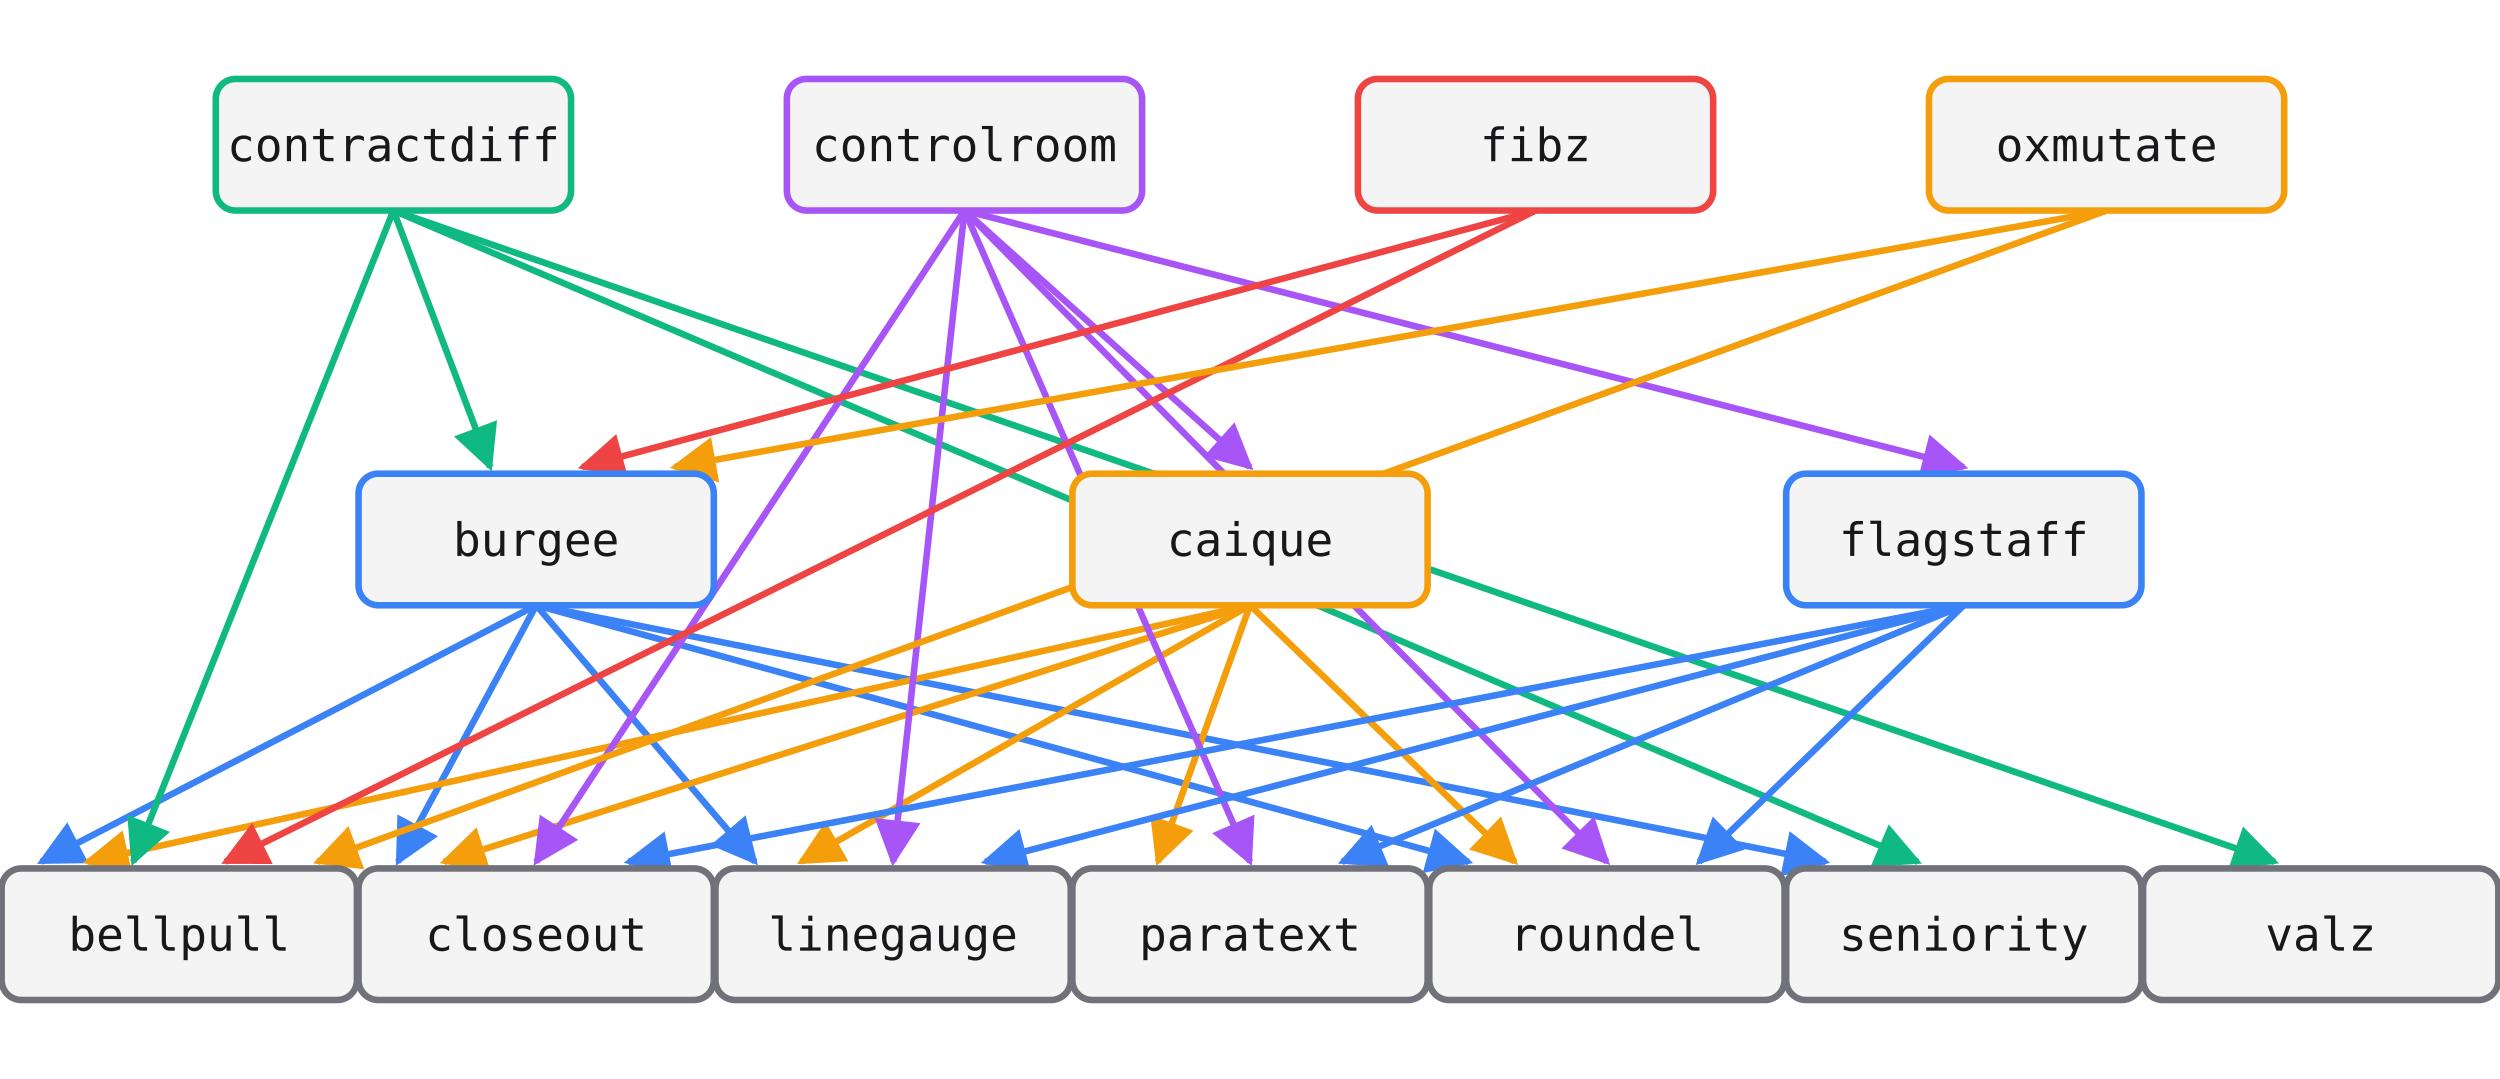
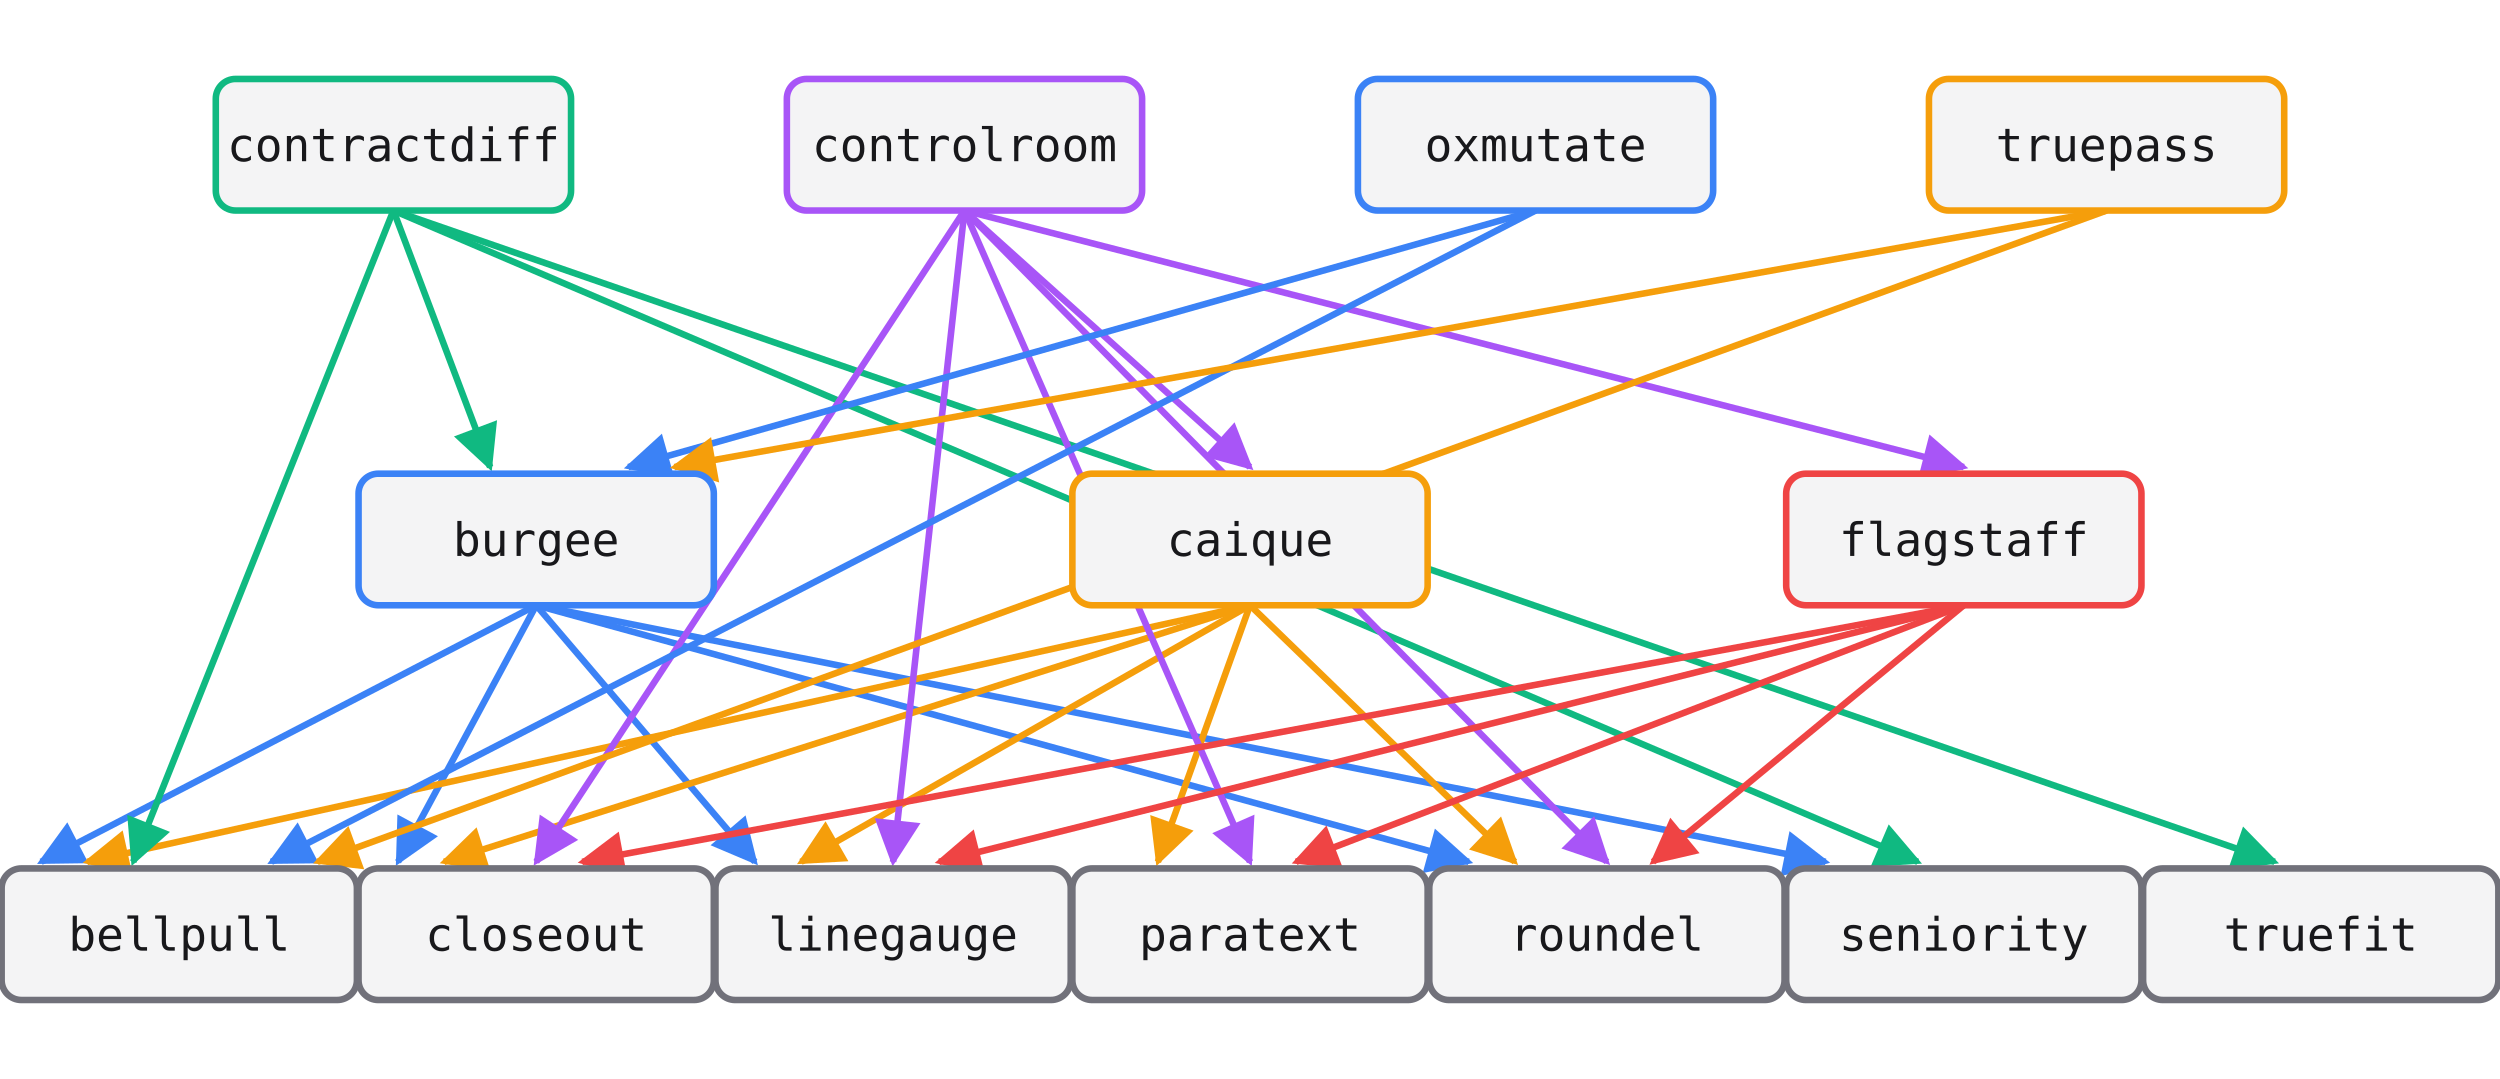
<svg xmlns="http://www.w3.org/2000/svg" viewBox="0 0 760 328" width="760" height="328" role="img" aria-labelledby="t d">
  <defs>
    <marker id="a0" viewBox="0 0 10 10" refX="9" refY="5" markerWidth="7" markerHeight="7" orient="auto-start-reverse">
      <path d="M0,0 L10,5 L0,10 z" fill="#3b82f6" />
    </marker>
    <marker id="a1" viewBox="0 0 10 10" refX="9" refY="5" markerWidth="7" markerHeight="7" orient="auto-start-reverse">
      <path d="M0,0 L10,5 L0,10 z" fill="#f59e0b" />
    </marker>
    <marker id="a2" viewBox="0 0 10 10" refX="9" refY="5" markerWidth="7" markerHeight="7" orient="auto-start-reverse">
      <path d="M0,0 L10,5 L0,10 z" fill="#10b981" />
    </marker>
    <marker id="a3" viewBox="0 0 10 10" refX="9" refY="5" markerWidth="7" markerHeight="7" orient="auto-start-reverse">
      <path d="M0,0 L10,5 L0,10 z" fill="#a855f7" />
    </marker>
    <marker id="a4" viewBox="0 0 10 10" refX="9" refY="5" markerWidth="7" markerHeight="7" orient="auto-start-reverse">
      <path d="M0,0 L10,5 L0,10 z" fill="#ef4444" />
    </marker>
    <marker id="a5" viewBox="0 0 10 10" refX="9" refY="5" markerWidth="7" markerHeight="7" orient="auto-start-reverse">
      <path d="M0,0 L10,5 L0,10 z" fill="#3b82f6" />
    </marker>
    <marker id="a6" viewBox="0 0 10 10" refX="9" refY="5" markerWidth="7" markerHeight="7" orient="auto-start-reverse">
      <path d="M0,0 L10,5 L0,10 z" fill="#f59e0b" />
    </marker>
  </defs>
  <line x1="163.0" y1="184" x2="12.5" y2="262" stroke="#3b82f6" stroke-width="2" marker-end="url(#a0)" />
  <line x1="163.0" y1="184" x2="121.0" y2="262" stroke="#3b82f6" stroke-width="2" marker-end="url(#a0)" />
  <line x1="163.0" y1="184" x2="229.5" y2="262" stroke="#3b82f6" stroke-width="2" marker-end="url(#a0)" />
  <line x1="163.0" y1="184" x2="446.5" y2="262" stroke="#3b82f6" stroke-width="2" marker-end="url(#a0)" />
  <line x1="163.0" y1="184" x2="555.0" y2="262" stroke="#3b82f6" stroke-width="2" marker-end="url(#a0)" />
  <line x1="380.0" y1="184" x2="26.5" y2="262" stroke="#f59e0b" stroke-width="2" marker-end="url(#a1)" />
  <line x1="380.0" y1="184" x2="135.0" y2="262" stroke="#f59e0b" stroke-width="2" marker-end="url(#a1)" />
  <line x1="380.0" y1="184" x2="243.5" y2="262" stroke="#f59e0b" stroke-width="2" marker-end="url(#a1)" />
  <line x1="380.0" y1="184" x2="352.0" y2="262" stroke="#f59e0b" stroke-width="2" marker-end="url(#a1)" />
  <line x1="380.0" y1="184" x2="460.5" y2="262" stroke="#f59e0b" stroke-width="2" marker-end="url(#a1)" />
  <line x1="119.6" y1="64" x2="40.5" y2="262" stroke="#10b981" stroke-width="2" marker-end="url(#a2)" />
  <line x1="119.6" y1="64" x2="149.0" y2="142" stroke="#10b981" stroke-width="2" marker-end="url(#a2)" />
  <line x1="119.6" y1="64" x2="583.0" y2="262" stroke="#10b981" stroke-width="2" marker-end="url(#a2)" />
  <line x1="119.6" y1="64" x2="691.5" y2="262" stroke="#10b981" stroke-width="2" marker-end="url(#a2)" />
  <line x1="293.2" y1="64" x2="380.0" y2="142" stroke="#a855f7" stroke-width="2" marker-end="url(#a3)" />
  <line x1="293.2" y1="64" x2="163.0" y2="262" stroke="#a855f7" stroke-width="2" marker-end="url(#a3)" />
  <line x1="293.2" y1="64" x2="597.0" y2="142" stroke="#a855f7" stroke-width="2" marker-end="url(#a3)" />
  <line x1="293.2" y1="64" x2="271.5" y2="262" stroke="#a855f7" stroke-width="2" marker-end="url(#a3)" />
  <line x1="293.2" y1="64" x2="380.0" y2="262" stroke="#a855f7" stroke-width="2" marker-end="url(#a3)" />
  <line x1="293.2" y1="64" x2="488.5" y2="262" stroke="#a855f7" stroke-width="2" marker-end="url(#a3)" />
-   <line x1="466.8" y1="64" x2="68.5" y2="262" stroke="#ef4444" stroke-width="2" marker-end="url(#a4)" />
-   <line x1="466.8" y1="64" x2="177.0" y2="142" stroke="#ef4444" stroke-width="2" marker-end="url(#a4)" />
-   <line x1="597.0" y1="184" x2="191.0" y2="262" stroke="#3b82f6" stroke-width="2" marker-end="url(#a5)" />
-   <line x1="597.0" y1="184" x2="299.5" y2="262" stroke="#3b82f6" stroke-width="2" marker-end="url(#a5)" />
-   <line x1="597.0" y1="184" x2="408.0" y2="262" stroke="#3b82f6" stroke-width="2" marker-end="url(#a5)" />
-   <line x1="597.0" y1="184" x2="516.5" y2="262" stroke="#3b82f6" stroke-width="2" marker-end="url(#a5)" />
+   <line x1="597.0" y1="184" x2="177.0" y2="262" stroke="#ef4444" stroke-width="2" marker-end="url(#a4)" />
+   <line x1="597.0" y1="184" x2="285.5" y2="262" stroke="#ef4444" stroke-width="2" marker-end="url(#a4)" />
+   <line x1="597.0" y1="184" x2="394.0" y2="262" stroke="#ef4444" stroke-width="2" marker-end="url(#a4)" />
+   <line x1="597.0" y1="184" x2="502.5" y2="262" stroke="#ef4444" stroke-width="2" marker-end="url(#a4)" />
+   <line x1="466.8" y1="64" x2="82.5" y2="262" stroke="#3b82f6" stroke-width="2" marker-end="url(#a5)" />
+   <line x1="466.8" y1="64" x2="191.0" y2="142" stroke="#3b82f6" stroke-width="2" marker-end="url(#a5)" />
  <line x1="640.4" y1="64" x2="96.5" y2="262" stroke="#f59e0b" stroke-width="2" marker-end="url(#a6)" />
  <line x1="640.4" y1="64" x2="205.0" y2="142" stroke="#f59e0b" stroke-width="2" marker-end="url(#a6)" />
  <rect x="109.0" y="144" width="108" height="40" rx="6" fill="#f4f4f5" stroke="#3b82f6" stroke-width="2" />
  <text x="163.0" y="169" text-anchor="middle" font-family="ui-monospace, SFMono-Regular, Menlo, Consolas, monospace" font-size="14" fill="#18181b">burgee</text>
  <rect x="326.0" y="144" width="108" height="40" rx="6" fill="#f4f4f5" stroke="#f59e0b" stroke-width="2" />
  <text x="380.0" y="169" text-anchor="middle" font-family="ui-monospace, SFMono-Regular, Menlo, Consolas, monospace" font-size="14" fill="#18181b">caique</text>
  <rect x="65.6" y="24" width="108" height="40" rx="6" fill="#f4f4f5" stroke="#10b981" stroke-width="2" />
  <text x="119.6" y="49" text-anchor="middle" font-family="ui-monospace, SFMono-Regular, Menlo, Consolas, monospace" font-size="14" fill="#18181b">contractdiff</text>
  <rect x="239.2" y="24" width="108" height="40" rx="6" fill="#f4f4f5" stroke="#a855f7" stroke-width="2" />
  <text x="293.2" y="49" text-anchor="middle" font-family="ui-monospace, SFMono-Regular, Menlo, Consolas, monospace" font-size="14" fill="#18181b">controlroom</text>
-   <rect x="412.8" y="24" width="108" height="40" rx="6" fill="#f4f4f5" stroke="#ef4444" stroke-width="2" />
-   <text x="466.8" y="49" text-anchor="middle" font-family="ui-monospace, SFMono-Regular, Menlo, Consolas, monospace" font-size="14" fill="#18181b">fibz</text>
-   <rect x="543.0" y="144" width="108" height="40" rx="6" fill="#f4f4f5" stroke="#3b82f6" stroke-width="2" />
+   <rect x="543.0" y="144" width="108" height="40" rx="6" fill="#f4f4f5" stroke="#ef4444" stroke-width="2" />
  <text x="597.0" y="169" text-anchor="middle" font-family="ui-monospace, SFMono-Regular, Menlo, Consolas, monospace" font-size="14" fill="#18181b">flagstaff</text>
+   <rect x="412.8" y="24" width="108" height="40" rx="6" fill="#f4f4f5" stroke="#3b82f6" stroke-width="2" />
+   <text x="466.8" y="49" text-anchor="middle" font-family="ui-monospace, SFMono-Regular, Menlo, Consolas, monospace" font-size="14" fill="#18181b">oxmutate</text>
  <rect x="586.4" y="24" width="108" height="40" rx="6" fill="#f4f4f5" stroke="#f59e0b" stroke-width="2" />
-   <text x="640.4" y="49" text-anchor="middle" font-family="ui-monospace, SFMono-Regular, Menlo, Consolas, monospace" font-size="14" fill="#18181b">oxmutate</text>
+   <text x="640.4" y="49" text-anchor="middle" font-family="ui-monospace, SFMono-Regular, Menlo, Consolas, monospace" font-size="14" fill="#18181b">truepass</text>
  <rect x="0.5" y="264" width="108" height="40" rx="6" fill="#f4f4f5" stroke="#71717a" stroke-width="2" />
  <text x="54.5" y="289" text-anchor="middle" font-family="ui-monospace, SFMono-Regular, Menlo, Consolas, monospace" font-size="14" fill="#18181b">bellpull</text>
  <rect x="109.0" y="264" width="108" height="40" rx="6" fill="#f4f4f5" stroke="#71717a" stroke-width="2" />
  <text x="163.0" y="289" text-anchor="middle" font-family="ui-monospace, SFMono-Regular, Menlo, Consolas, monospace" font-size="14" fill="#18181b">closeout</text>
  <rect x="217.5" y="264" width="108" height="40" rx="6" fill="#f4f4f5" stroke="#71717a" stroke-width="2" />
  <text x="271.5" y="289" text-anchor="middle" font-family="ui-monospace, SFMono-Regular, Menlo, Consolas, monospace" font-size="14" fill="#18181b">linegauge</text>
  <rect x="326.0" y="264" width="108" height="40" rx="6" fill="#f4f4f5" stroke="#71717a" stroke-width="2" />
  <text x="380.0" y="289" text-anchor="middle" font-family="ui-monospace, SFMono-Regular, Menlo, Consolas, monospace" font-size="14" fill="#18181b">paratext</text>
  <rect x="434.5" y="264" width="108" height="40" rx="6" fill="#f4f4f5" stroke="#71717a" stroke-width="2" />
  <text x="488.5" y="289" text-anchor="middle" font-family="ui-monospace, SFMono-Regular, Menlo, Consolas, monospace" font-size="14" fill="#18181b">roundel</text>
  <rect x="543.0" y="264" width="108" height="40" rx="6" fill="#f4f4f5" stroke="#71717a" stroke-width="2" />
  <text x="597.0" y="289" text-anchor="middle" font-family="ui-monospace, SFMono-Regular, Menlo, Consolas, monospace" font-size="14" fill="#18181b">seniority</text>
  <rect x="651.5" y="264" width="108" height="40" rx="6" fill="#f4f4f5" stroke="#71717a" stroke-width="2" />
-   <text x="705.5" y="289" text-anchor="middle" font-family="ui-monospace, SFMono-Regular, Menlo, Consolas, monospace" font-size="14" fill="#18181b">valz</text>
+   <text x="705.5" y="289" text-anchor="middle" font-family="ui-monospace, SFMono-Regular, Menlo, Consolas, monospace" font-size="14" fill="#18181b">truefit</text>
</svg>
